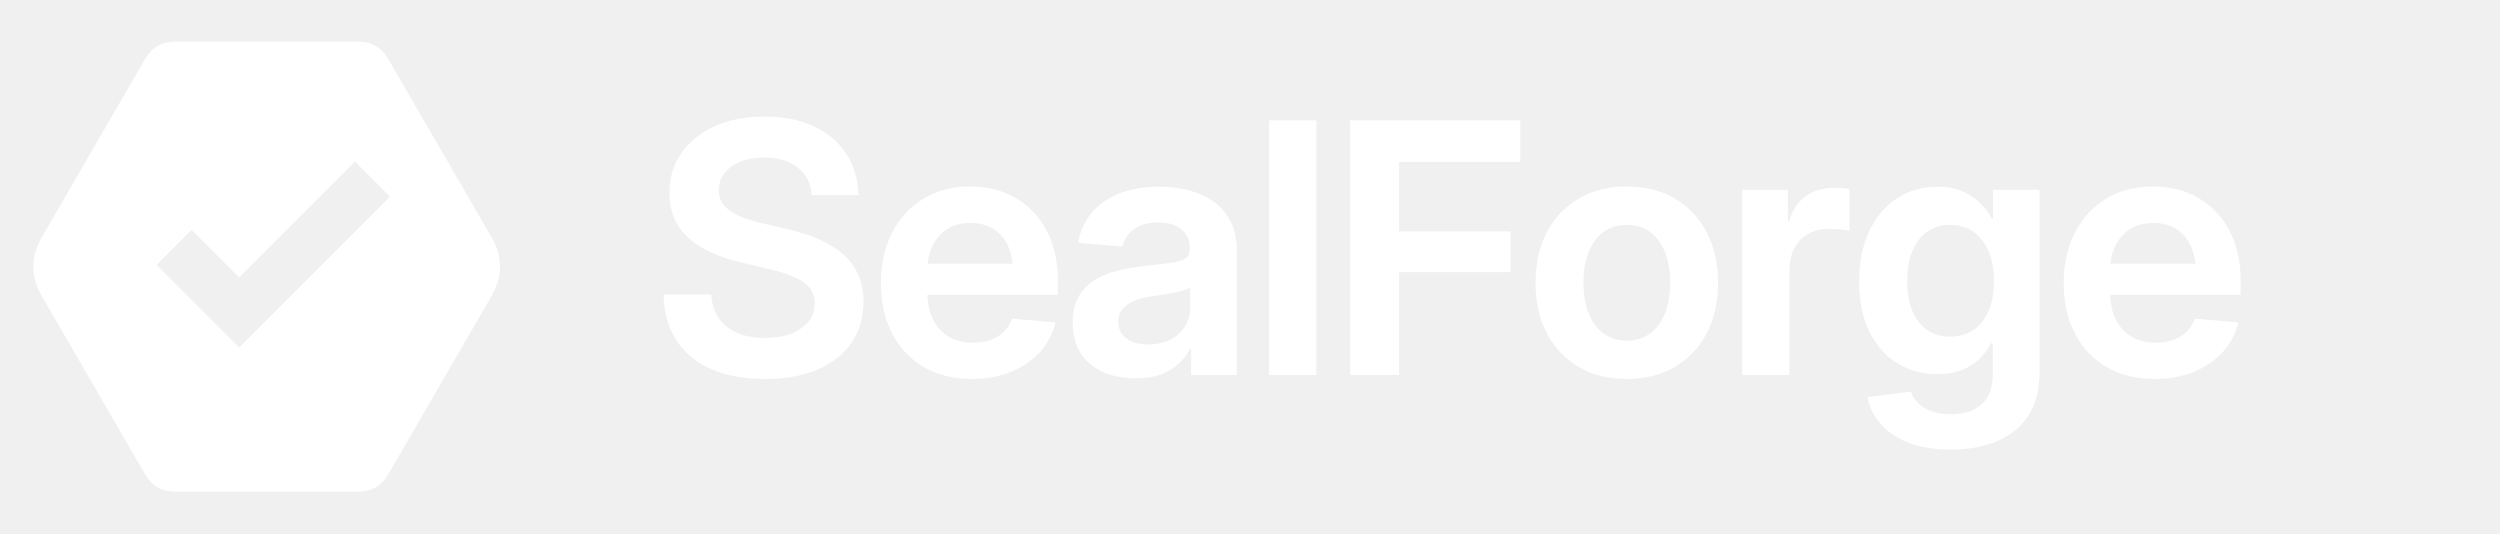
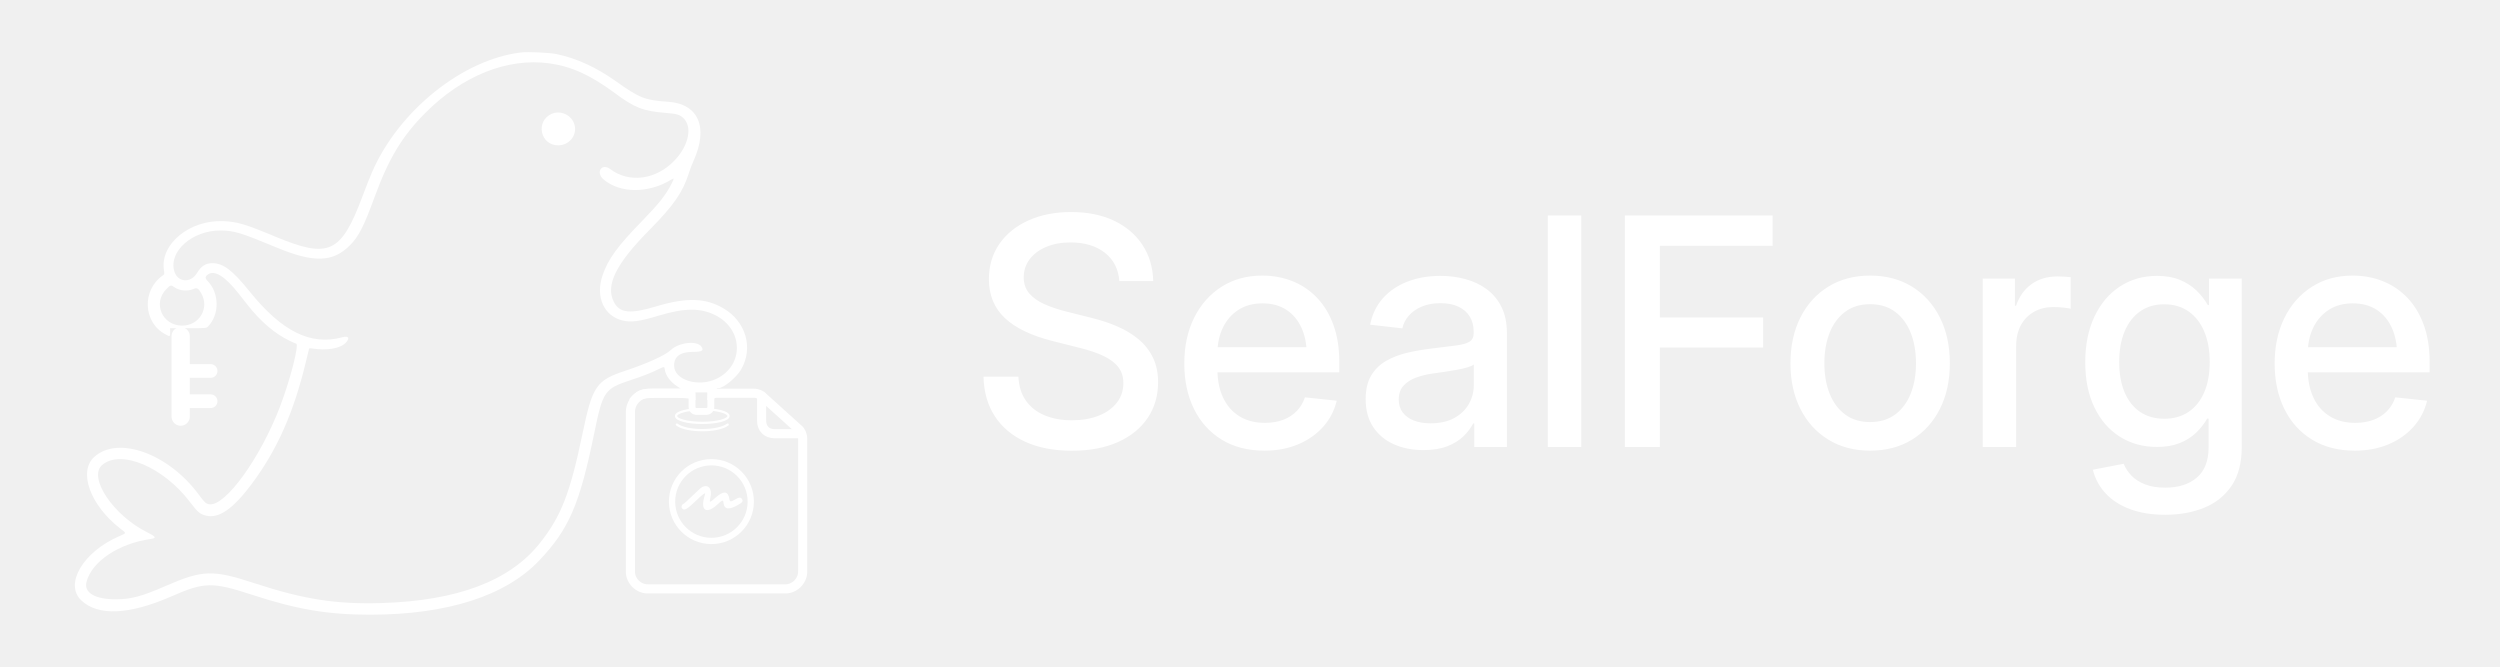
- <svg xmlns="http://www.w3.org/2000/svg" width="300" height="64" viewBox="0 0 300 64" role="img" aria-label="SealForge">
-   <path fill="#ffffff" fill-rule="evenodd" d="M21 5H43Q45.4 5 46.6 7.1L59 28.5Q61 32 59 35.5L46.6 56.9Q45.4 59 43 59H21Q18.6 59 17.4 56.9L5 35.5Q3 32 5 28.5L17.4 7.1Q18.6 5 21 5ZM18.8 31.8L23 27.6L28.7 33.3L42.6 19.4L46.8 23.6L28.7 41.7Z" />
-   <path fill="#ffffff" d="M91.793 45.478Q88.056 45.478 85.346 44.288Q82.637 43.099 81.161 40.832Q79.686 38.566 79.636 35.345H85.357Q85.429 37.017 86.24 38.183Q87.051 39.348 88.479 39.951Q89.907 40.554 91.794 40.554Q93.588 40.554 94.928 40.038Q96.267 39.522 97.018 38.583Q97.769 37.645 97.769 36.396Q97.769 35.322 97.163 34.565Q96.557 33.809 95.339 33.258Q94.121 32.708 92.272 32.283L88.949 31.496Q84.703 30.507 82.518 28.456Q80.334 26.405 80.334 23.142Q80.334 20.392 81.784 18.334Q83.233 16.277 85.8 15.132Q88.366 13.988 91.713 13.988Q95.117 13.988 97.628 15.153Q100.138 16.318 101.54 18.437Q102.942 20.555 103.017 23.417H97.419Q97.248 21.294 95.716 20.1Q94.185 18.907 91.687 18.907Q90.052 18.907 88.827 19.41Q87.602 19.912 86.927 20.795Q86.251 21.678 86.251 22.823Q86.251 23.906 86.884 24.65Q87.517 25.395 88.697 25.909Q89.877 26.424 91.507 26.801L94.428 27.489Q96.573 27.968 98.275 28.713Q99.977 29.458 101.171 30.512Q102.365 31.566 102.993 32.976Q103.621 34.387 103.621 36.202Q103.621 39.024 102.201 41.112Q100.78 43.199 98.131 44.338Q95.481 45.478 91.793 45.478ZM116.646 45.476Q113.287 45.476 110.83 44.028Q108.372 42.579 107.041 39.982Q105.71 37.386 105.71 33.959Q105.71 30.548 107.052 27.939Q108.394 25.329 110.799 23.853Q113.204 22.378 116.383 22.378Q118.665 22.378 120.591 23.141Q122.518 23.904 123.945 25.373Q125.372 26.842 126.16 28.957Q126.948 31.072 126.948 33.779V35.376H107.999V31.648H124.162L121.569 32.637Q121.569 30.843 120.965 29.523Q120.361 28.203 119.222 27.479Q118.082 26.755 116.456 26.755Q114.841 26.755 113.682 27.484Q112.523 28.213 111.901 29.503Q111.28 30.793 111.28 32.492V35.013Q111.28 36.918 111.942 38.293Q112.605 39.667 113.838 40.397Q115.072 41.127 116.765 41.127Q117.955 41.127 118.897 40.781Q119.839 40.435 120.491 39.785Q121.143 39.136 121.454 38.235L126.659 38.688Q126.191 40.706 124.804 42.234Q123.418 43.761 121.33 44.618Q119.242 45.476 116.646 45.476ZM136.284 45.402Q134.112 45.402 132.405 44.656Q130.697 43.91 129.713 42.427Q128.729 40.944 128.729 38.741Q128.729 36.855 129.428 35.616Q130.127 34.376 131.332 33.626Q132.538 32.877 134.082 32.488Q135.626 32.099 137.305 31.931Q139.301 31.718 140.502 31.544Q141.703 31.371 142.242 31.013Q142.781 30.655 142.781 29.919V29.789Q142.781 28.838 142.338 28.147Q141.895 27.456 141.054 27.074Q140.214 26.692 139.01 26.692Q137.795 26.692 136.882 27.072Q135.969 27.453 135.415 28.104Q134.861 28.756 134.697 29.582L129.384 29.149Q129.743 27.029 131.015 25.523Q132.288 24.018 134.345 23.21Q136.402 22.403 139.091 22.403Q141.062 22.403 142.762 22.867Q144.463 23.332 145.732 24.272Q147.001 25.212 147.708 26.636Q148.415 28.059 148.415 29.982V45.0H142.933V41.891H142.795Q142.262 42.906 141.394 43.701Q140.526 44.495 139.268 44.948Q138.009 45.402 136.284 45.402ZM137.789 41.334Q139.351 41.334 140.478 40.741Q141.605 40.148 142.211 39.149Q142.818 38.15 142.818 36.927V34.514Q142.557 34.686 142.048 34.839Q141.538 34.992 140.877 35.123Q140.216 35.254 139.508 35.364Q138.8 35.475 138.145 35.57Q137.034 35.725 136.137 36.084Q135.24 36.444 134.718 37.058Q134.195 37.673 134.195 38.627Q134.195 39.49 134.649 40.096Q135.104 40.702 135.912 41.018Q136.72 41.334 137.789 41.334ZM157.958 14.443V45.0H152.291V14.443ZM162.017 45.0V14.443H182.44V19.43H167.887V27.77H181.256V32.652H167.887V45.0ZM195.213 45.476Q191.913 45.476 189.446 44.03Q186.98 42.583 185.621 39.988Q184.263 37.392 184.263 33.949Q184.263 30.485 185.621 27.883Q186.98 25.281 189.446 23.829Q191.913 22.378 195.213 22.378Q198.529 22.378 200.988 23.829Q203.447 25.281 204.806 27.883Q206.164 30.485 206.164 33.949Q206.164 37.392 204.806 39.988Q203.447 42.583 200.988 44.03Q198.529 45.476 195.213 45.476ZM195.213 40.874Q196.865 40.874 198.03 40.002Q199.194 39.13 199.808 37.565Q200.421 36 200.421 33.941Q200.421 31.855 199.808 30.294Q199.194 28.732 198.03 27.856Q196.865 26.98 195.213 26.98Q193.572 26.98 192.405 27.853Q191.238 28.726 190.624 30.288Q190.011 31.85 190.011 33.941Q190.011 36.006 190.624 37.568Q191.238 39.13 192.402 40.002Q193.566 40.874 195.213 40.874ZM209.068 45.0V22.779H214.544V26.543H214.689Q215.298 24.567 216.676 23.554Q218.055 22.541 220.101 22.541Q220.6 22.541 221.088 22.575Q221.575 22.609 221.939 22.659V27.675Q221.606 27.601 220.865 27.534Q220.125 27.468 219.39 27.468Q218.066 27.468 217.006 28.057Q215.946 28.646 215.34 29.756Q214.735 30.865 214.735 32.436V45.0ZM234.106 53.951Q231.209 53.951 229.111 53.16Q227.013 52.369 225.748 50.954Q224.483 49.538 224.074 47.669L229.282 46.984Q229.557 47.753 230.176 48.372Q230.796 48.99 231.774 49.351Q232.751 49.711 234.098 49.711Q236.462 49.711 237.798 48.513Q239.134 47.314 239.134 44.923V41.182H238.918Q238.369 42.273 237.488 43.113Q236.607 43.953 235.365 44.425Q234.122 44.896 232.477 44.896Q229.751 44.896 227.63 43.566Q225.51 42.235 224.304 39.748Q223.098 37.26 223.098 33.797Q223.098 30.275 224.319 27.721Q225.54 25.166 227.66 23.784Q229.781 22.403 232.468 22.403Q234.136 22.403 235.391 22.917Q236.647 23.43 237.553 24.305Q238.459 25.179 239.029 26.242H239.158V22.779H244.748V44.583Q244.748 47.834 243.379 49.905Q242.009 51.977 239.606 52.964Q237.203 53.951 234.106 53.951ZM234.007 40.393Q235.644 40.393 236.824 39.584Q238.003 38.775 238.639 37.277Q239.275 35.779 239.275 33.736Q239.275 31.693 238.642 30.176Q238.008 28.659 236.829 27.822Q235.649 26.984 234.007 26.984Q232.403 26.984 231.248 27.812Q230.093 28.639 229.478 30.152Q228.863 31.665 228.863 33.736Q228.863 35.81 229.48 37.305Q230.098 38.799 231.253 39.596Q232.408 40.393 234.007 40.393ZM258.579 45.476Q255.22 45.476 252.763 44.028Q250.306 42.579 248.974 39.982Q247.643 37.386 247.643 33.959Q247.643 30.548 248.985 27.939Q250.327 25.329 252.732 23.853Q255.137 22.378 258.316 22.378Q260.598 22.378 262.525 23.141Q264.451 23.904 265.878 25.373Q267.305 26.842 268.093 28.957Q268.881 31.072 268.881 33.779V35.376H249.932V31.648H266.095L263.502 32.637Q263.502 30.843 262.899 29.523Q262.295 28.203 261.155 27.479Q260.016 26.755 258.389 26.755Q256.774 26.755 255.615 27.484Q254.456 28.213 253.835 29.503Q253.213 30.793 253.213 32.492V35.013Q253.213 36.918 253.876 38.293Q254.538 39.667 255.772 40.397Q257.006 41.127 258.699 41.127Q259.888 41.127 260.83 40.781Q261.772 40.435 262.424 39.785Q263.076 39.136 263.388 38.235L268.592 38.688Q268.124 40.706 266.738 42.234Q265.351 43.761 263.263 44.618Q261.175 45.476 258.579 45.476Z" />
+ <svg xmlns="http://www.w3.org/2000/svg" width="330" height="88" viewBox="0 0 330 88" role="img" aria-label="SealForge">
+   <g transform="translate(8 5) scale(0.07528958) translate(-28 -11)">
+     <g id="paper" fill="none" stroke="#ffffff" stroke-width="16" stroke-linecap="round" stroke-linejoin="round">
+       <path d="M1131 634H1060C1042 634 1027 649 1027 667V947C1027 963 1041 977 1057 977H1299C1315 977 1329 963 1329 947V714C1329 707 1326 700 1322 697L1260 641C1257 637 1250 634 1243 634H1172" />
+       <path d="M1257 641V682C1257 696 1266 705 1280 705H1326" />
+     </g>
+     <g id="seal-contour" fill="#ffffff">
+       <path fill-rule="evenodd" d="M835.0 36.6C732.7 48.9 621.1 138.5 574.2 246.0C570.9 253.4 563.2 273.0 557.0 289.5C519.7 388.8 498.3 398.6 404.5 359.5C351.8 337.5 337.8 333.3 313.0 332.3C254.3 330.0 202.8 372.0 209.0 417.3C210.2 425.4 210.2 425.4 207.3 427.4C170.1 453.2 172.5 509.9 211.7 530.7C220.0 535.2 220.0 535.2 220.0 527.0V520.0H251.8C283.6 520.0 283.6 520.0 286.7 516.7C306.8 495.9 306.4 458.4 285.8 437.3C281.0 432.4 281.1 429.5 286.3 425.8C297.8 417.6 316.1 428.8 339.6 458.6C343.9 464.1 351.4 473.6 356.1 479.6C379.2 508.8 403.5 529.5 429.6 542.1C435.2 544.8 440.2 547.0 440.8 547.0C446.8 547.0 431.2 608.6 413.0 656.6C378.6 747.1 317.0 832.5 288.9 828.7C282.8 827.9 280.8 826.0 269.8 811.2C216.8 739.7 128.9 708.1 87.2 745.5C58.4 771.4 79.8 830.4 132.9 871.5C143.8 879.9 143.9 879.0 130.5 884.8C67.6 912.1 34.2 968.4 64.1 997.0C93.3 1025.0 148.0 1022.7 222.3 990.2C279.9 964.9 293.9 964.6 363.5 987.3C442.6 1013.2 496.7 1022.3 571.0 1022.3C705.7 1022.2 808.1 989.4 867.0 927.4C919.3 872.3 938.0 829.1 963.6 704.0C978.7 630.3 981.6 626.1 1027.5 611.0C1048.5 604.1 1063.4 598.3 1075.9 592.1C1086.3 587.0 1086.6 587.0 1087.3 592.5C1088.8 603.0 1097.1 614.2 1109.1 622.0L1115.3 626.0H1084.9C1051.9 626.0 1047.0 626.6 1038.5 631.5C1034.0 634.2 1025.0 643.2 1025.0 645.0C1025.0 646.8 1045.6 645.7 1050.5 643.7C1057.3 640.9 1130.0 641.2 1130.0 644.0C1130.0 645.8 1130.7 646.0 1135.6 646.0H1141.2L1140.8 639.2L1140.5 632.5H1151.5H1162.5L1162.2 639.2L1161.8 646.0H1167.9C1173.3 646.0 1174.0 645.8 1174.0 644.0C1174.0 642.7 1174.7 642.0 1176.0 642.0C1177.8 642.0 1178.0 641.3 1178.0 633.5C1178.0 625.0 1178.0 625.0 1181.7 625.0C1190.3 625.0 1212.9 606.4 1220.9 592.7C1243.1 554.9 1229.7 508.4 1190.0 485.1C1158.6 466.7 1125.0 465.8 1071.3 482.0C1026.6 495.5 1007.9 493.5 998.0 474.0C983.0 444.6 1001.4 407.4 1060.6 347.5C1103.0 304.6 1119.1 281.3 1129.5 248.0C1131.5 241.7 1135.1 232.2 1137.5 227.0C1164.3 168.3 1146.5 126.5 1093.0 123.0C1052.4 120.3 1043.0 116.6 1001.5 87.0C967.0 62.5 932.4 46.7 897.5 39.4C884.8 36.8 847.5 35.1 835.0 36.6ZM884.5 55.6C923.2 60.9 957.0 76.1 999.7 107.8C1034.5 133.6 1049.2 139.3 1088.5 142.5C1107.4 144.0 1112.8 145.4 1118.8 150.6C1136.3 165.6 1130.0 198.9 1104.6 225.7C1072.3 259.8 1025.0 266.2 991.7 241.1C976.7 229.7 965.5 246.8 979.9 259.1C1008.8 283.9 1058.7 284.0 1098.8 259.4C1104.0 256.2 1104.0 257.0 1099.1 266.8C1089.5 285.9 1076.9 301.8 1048.1 331.4C1004.2 376.3 987.6 399.2 978.0 427.8C965.5 465.3 980.6 498.8 1013.6 506.6C1028.4 510.1 1043.2 508.1 1076.5 498.0C1121.6 484.4 1149.6 484.1 1175.5 497.0C1225.0 521.5 1226.7 584.7 1178.5 608.4C1146.5 624.2 1103.6 611.0 1103.6 585.5C1103.6 569.4 1114.5 561.5 1136.8 561.5C1152.7 561.5 1156.3 559.2 1151.5 552.3C1143.8 541.2 1111.9 544.8 1097.7 558.4C1088.2 567.4 1056.4 581.9 1018.4 594.5C967.0 611.5 960.5 621.0 943.0 705.0C921.1 810.1 905.6 849.6 868.1 897.0C815.6 963.1 723.6 997.9 590.5 1001.9C510.9 1004.3 454.3 995.4 367.8 967.1C295.0 943.2 276.9 943.7 212.5 971.8C170.1 990.3 151.6 995.2 125.0 995.3C88.3 995.4 68.6 983.8 73.4 964.9C82.6 929.0 129.6 897.5 186.2 889.5C196.5 888.0 195.1 885.4 180.5 878.2C120.5 848.7 75.3 781.3 101.0 759.7C134.0 731.9 208.4 763.5 255.0 825.0C268.4 842.7 272.1 845.8 283.0 848.6C305.0 854.2 330.0 837.1 362.0 794.5C408.1 733.0 437.1 667.3 459.0 575.0C461.3 565.4 463.3 556.9 463.6 556.1C463.9 555.2 465.1 555.0 467.8 555.4C494.7 559.8 518.7 555.7 528.3 545.1C535.6 537.0 532.8 533.0 521.9 535.9C466.5 550.9 416.0 525.9 359.3 455.5C329.6 418.6 313.0 406.0 294.2 406.0C282.3 406.0 274.4 411.1 267.1 423.3C256.1 441.5 233.3 439.8 227.4 420.4C216.9 385.5 258.9 348.4 308.5 348.7C332.2 348.9 344.0 352.5 406.5 378.5C471.7 405.6 505.3 404.7 535.0 374.9C550.5 359.5 559.7 341.4 578.5 290.0C603.4 222.0 627.0 183.0 668.0 142.0C732.8 77.1 811.4 45.7 884.5 55.6ZM227.1 447.9C236.2 454.5 250.7 455.9 261.4 451.1C267.1 448.6 269.5 450.0 274.4 458.5C289.6 484.5 271.4 515.6 241.0 515.5C205.9 515.3 189.1 475.8 213.6 451.2C220.7 444.1 221.5 443.9 227.1 447.9ZM888.4 144.4C860.3 157.5 869.1 199.2 900.0 199.4C922.8 199.6 937.2 176.3 926.3 156.8C918.9 143.7 901.9 138.1 888.4 144.4Z" />
+     </g>
+     <g id="key" fill="none" stroke="#ffffff" stroke-linecap="round" stroke-linejoin="round">
+       <path d="M238.5 534V675" stroke-width="32" />
+       <path d="M238.5 595H291M238.5 648H291" stroke-width="24" />
+     </g>
+     <g id="press" fill="none" stroke="#ffffff" stroke-linecap="round" stroke-linejoin="round">
+       <ellipse cx="1153" cy="674" rx="46" ry="12" stroke-width="4" />
+       <path d="M1135 630V657Q1135 666 1144 666H1159Q1168 666 1168 657V630" stroke-width="12" />
+     </g>
+     <g id="ink-line" fill="none" stroke="#ffffff" stroke-linecap="round">
+       <path d="M1108.5 689C1125.5 702 1180.5 702 1197.5 689" stroke-width="4" />
+     </g>
+     <g id="imprint" fill="#ffffff">
+       <circle cx="1169" cy="824" r="69" fill="none" stroke="#ffffff" stroke-width="11" />
+       <path fill-rule="evenodd" d="M1152.5 798.7C1150.9 799.5 1143.1 806.5 1135.4 814.1C1127.6 821.8 1120.7 828.0 1120.1 828.0C1117.9 828.0 1115.8 832.7 1117.0 834.9C1120.2 841.1 1125.7 838.3 1142.1 822.4C1152.3 812.4 1158.1 808.0 1158.0 810.2C1158.0 810.4 1157.1 813.9 1156.0 818.0C1150.2 840.3 1161.3 845.8 1179.0 829.5C1188.7 820.6 1189.6 820.4 1190.3 826.7C1191.5 837.4 1199.1 838.8 1213.6 831.0C1223.6 825.5 1225.2 823.5 1222.6 819.5C1220.3 816.0 1216.9 816.3 1209.9 820.6C1203.1 824.8 1201.3 824.6 1200.5 819.3C1198.2 805.2 1190.4 804.5 1176.1 817.2C1165.4 826.6 1165.2 826.6 1167.4 816.0C1170.6 801.2 1163.4 792.9 1152.5 798.7Z" />
+     </g>
+   </g>
+   <path fill="#ffffff" d="M141.485 59.497Q137.934 59.497 135.341 58.317Q132.748 57.136 131.319 54.946Q129.891 52.756 129.822 49.724H134.434Q134.507 51.577 135.404 52.864Q136.3 54.151 137.871 54.814Q139.442 55.477 141.485 55.477Q143.501 55.477 145.027 54.872Q146.553 54.266 147.418 53.159Q148.283 52.052 148.283 50.574Q148.283 49.327 147.621 48.463Q146.959 47.6 145.665 46.985Q144.37 46.371 142.455 45.903L139 45.029Q134.758 43.971 132.647 41.989Q130.536 40.007 130.536 36.853Q130.536 34.182 131.922 32.189Q133.307 30.197 135.761 29.092Q138.215 27.988 141.401 27.988Q144.626 27.988 147.031 29.124Q149.436 30.261 150.793 32.309Q152.149 34.357 152.228 37.097H147.755Q147.561 34.694 145.822 33.348Q144.082 32.002 141.317 32.002Q139.482 32.002 138.086 32.594Q136.69 33.186 135.911 34.227Q135.131 35.268 135.131 36.615Q135.131 37.871 135.855 38.722Q136.578 39.574 137.862 40.15Q139.145 40.726 140.831 41.144L143.969 41.931Q145.9 42.394 147.525 43.105Q149.149 43.816 150.346 44.833Q151.544 45.851 152.205 47.24Q152.867 48.63 152.867 50.458Q152.867 53.136 151.49 55.176Q150.113 57.217 147.561 58.357Q145.008 59.497 141.485 59.497ZM166.916 59.486Q163.627 59.486 161.253 58.027Q158.879 56.569 157.603 53.974Q156.327 51.378 156.327 47.98Q156.327 44.574 157.619 41.96Q158.912 39.345 161.233 37.861Q163.554 36.378 166.614 36.378Q168.766 36.378 170.614 37.118Q172.463 37.858 173.85 39.309Q175.237 40.761 176.011 42.886Q176.785 45.011 176.785 47.782V49.152H158.525V45.832H174.491L172.495 46.883Q172.495 44.825 171.802 43.286Q171.108 41.747 169.802 40.895Q168.496 40.043 166.643 40.043Q164.802 40.043 163.47 40.902Q162.138 41.762 161.418 43.256Q160.698 44.75 160.698 46.666V48.719Q160.698 50.904 161.455 52.501Q162.211 54.098 163.621 54.958Q165.03 55.818 166.97 55.818Q168.319 55.818 169.381 55.415Q170.443 55.012 171.173 54.255Q171.903 53.497 172.252 52.449L176.448 52.893Q175.982 54.85 174.657 56.334Q173.333 57.818 171.351 58.652Q169.37 59.486 166.916 59.486ZM187.89 59.412Q185.723 59.412 184 58.649Q182.277 57.886 181.273 56.383Q180.268 54.88 180.268 52.679Q180.268 50.778 180.999 49.564Q181.729 48.35 182.965 47.64Q184.201 46.929 185.756 46.564Q187.311 46.2 188.949 46.009Q190.985 45.758 192.206 45.602Q193.427 45.446 193.977 45.101Q194.527 44.755 194.527 43.963V43.81Q194.527 42.65 194.02 41.805Q193.512 40.959 192.533 40.489Q191.553 40.02 190.139 40.02Q188.717 40.02 187.654 40.476Q186.591 40.933 185.946 41.686Q185.301 42.439 185.11 43.344L180.856 42.859Q181.269 40.791 182.553 39.358Q183.837 37.925 185.791 37.17Q187.744 36.415 190.145 36.415Q191.868 36.415 193.448 36.846Q195.029 37.276 196.259 38.185Q197.489 39.095 198.201 40.531Q198.914 41.967 198.914 43.986V59.0H194.605V55.9H194.456Q194.009 56.779 193.179 57.587Q192.349 58.395 191.053 58.903Q189.756 59.412 187.89 59.412ZM188.825 55.877Q190.708 55.877 191.98 55.17Q193.253 54.463 193.897 53.311Q194.542 52.16 194.542 50.827V48.112Q194.309 48.313 193.722 48.487Q193.134 48.66 192.347 48.807Q191.56 48.955 190.729 49.077Q189.898 49.199 189.187 49.294Q187.97 49.455 186.929 49.838Q185.889 50.222 185.261 50.916Q184.634 51.609 184.634 52.751Q184.634 53.749 185.161 54.447Q185.688 55.145 186.631 55.511Q187.573 55.877 188.825 55.877ZM208.727 28.443V59.0H204.314V28.443ZM214.485 59.0V28.443H233.987V32.45H219.103V41.905H232.731V45.87H219.103V59.0ZM246.854 59.486Q243.705 59.486 241.337 58.031Q238.969 56.577 237.655 53.981Q236.341 51.384 236.341 47.965Q236.341 44.515 237.655 41.906Q238.969 39.297 241.337 37.837Q243.705 36.378 246.854 36.378Q250.022 36.378 252.387 37.837Q254.751 39.297 256.065 41.906Q257.379 44.515 257.379 47.965Q257.379 51.384 256.065 53.981Q254.751 56.577 252.387 58.031Q250.022 59.486 246.854 59.486ZM246.854 55.712Q248.817 55.712 250.167 54.711Q251.518 53.71 252.214 51.955Q252.911 50.201 252.911 47.962Q252.911 45.693 252.214 43.935Q251.518 42.176 250.167 41.164Q248.817 40.152 246.854 40.152Q244.909 40.152 243.56 41.159Q242.21 42.167 241.513 43.926Q240.817 45.686 240.817 47.962Q240.817 50.21 241.513 51.96Q242.21 53.71 243.555 54.711Q244.9 55.712 246.854 55.712ZM261.719 59.0V36.779H265.969V40.36H266.12Q266.731 38.544 268.148 37.515Q269.565 36.487 271.607 36.487Q272.073 36.487 272.552 36.519Q273.03 36.552 273.332 36.591V40.75Q273.087 40.689 272.421 40.609Q271.755 40.53 271.011 40.53Q269.647 40.53 268.534 41.134Q267.421 41.737 266.777 42.89Q266.133 44.044 266.133 45.703V59.0ZM285.82 67.951Q283.17 67.951 281.183 67.212Q279.196 66.474 277.948 65.135Q276.7 63.796 276.256 62.003L280.327 61.216Q280.671 62.088 281.373 62.805Q282.075 63.522 283.176 63.946Q284.277 64.371 285.817 64.371Q288.439 64.371 289.986 63.039Q291.533 61.707 291.533 59.073V55.258H291.347Q290.757 56.286 289.868 57.136Q288.978 57.987 287.711 58.492Q286.444 58.997 284.717 58.997Q281.957 58.997 279.816 57.642Q277.676 56.288 276.464 53.781Q275.253 51.275 275.253 47.825Q275.253 44.356 276.465 41.793Q277.677 39.229 279.82 37.822Q281.964 36.415 284.735 36.415Q286.465 36.415 287.747 36.945Q289.029 37.474 289.942 38.356Q290.854 39.237 291.432 40.271H291.584V36.779H295.912V58.992Q295.912 62.146 294.568 64.125Q293.223 66.103 290.933 67.027Q288.643 67.951 285.82 67.951ZM285.671 55.275Q287.554 55.275 288.9 54.362Q290.247 53.449 290.965 51.763Q291.683 50.077 291.683 47.779Q291.683 45.49 290.969 43.78Q290.255 42.07 288.908 41.119Q287.561 40.167 285.671 40.167Q283.828 40.167 282.495 41.104Q281.163 42.04 280.449 43.745Q279.736 45.449 279.736 47.779Q279.736 50.119 280.453 51.8Q281.171 53.481 282.503 54.378Q283.835 55.275 285.671 55.275ZM310.842 59.486Q307.553 59.486 305.179 58.027Q302.805 56.569 301.529 53.974Q300.253 51.378 300.253 47.98Q300.253 44.574 301.546 41.96Q302.838 39.345 305.159 37.861Q307.48 36.378 310.54 36.378Q312.692 36.378 314.54 37.118Q316.389 37.858 317.776 39.309Q319.163 40.761 319.937 42.886Q320.711 45.011 320.711 47.782V49.152H302.451V45.832H318.417L316.421 46.883Q316.421 44.825 315.728 43.286Q315.034 41.747 313.728 40.895Q312.422 40.043 310.57 40.043Q308.729 40.043 307.396 40.902Q306.064 41.762 305.344 43.256Q304.625 44.75 304.625 46.666V48.719Q304.625 50.904 305.381 52.501Q306.137 54.098 307.547 54.958Q308.957 55.818 310.896 55.818Q312.245 55.818 313.307 55.415Q314.369 55.012 315.099 54.255Q315.83 53.497 316.178 52.449L320.374 52.893Q319.908 54.85 318.583 56.334Q317.259 57.818 315.277 58.652Q313.296 59.486 310.842 59.486Z" />
</svg>
